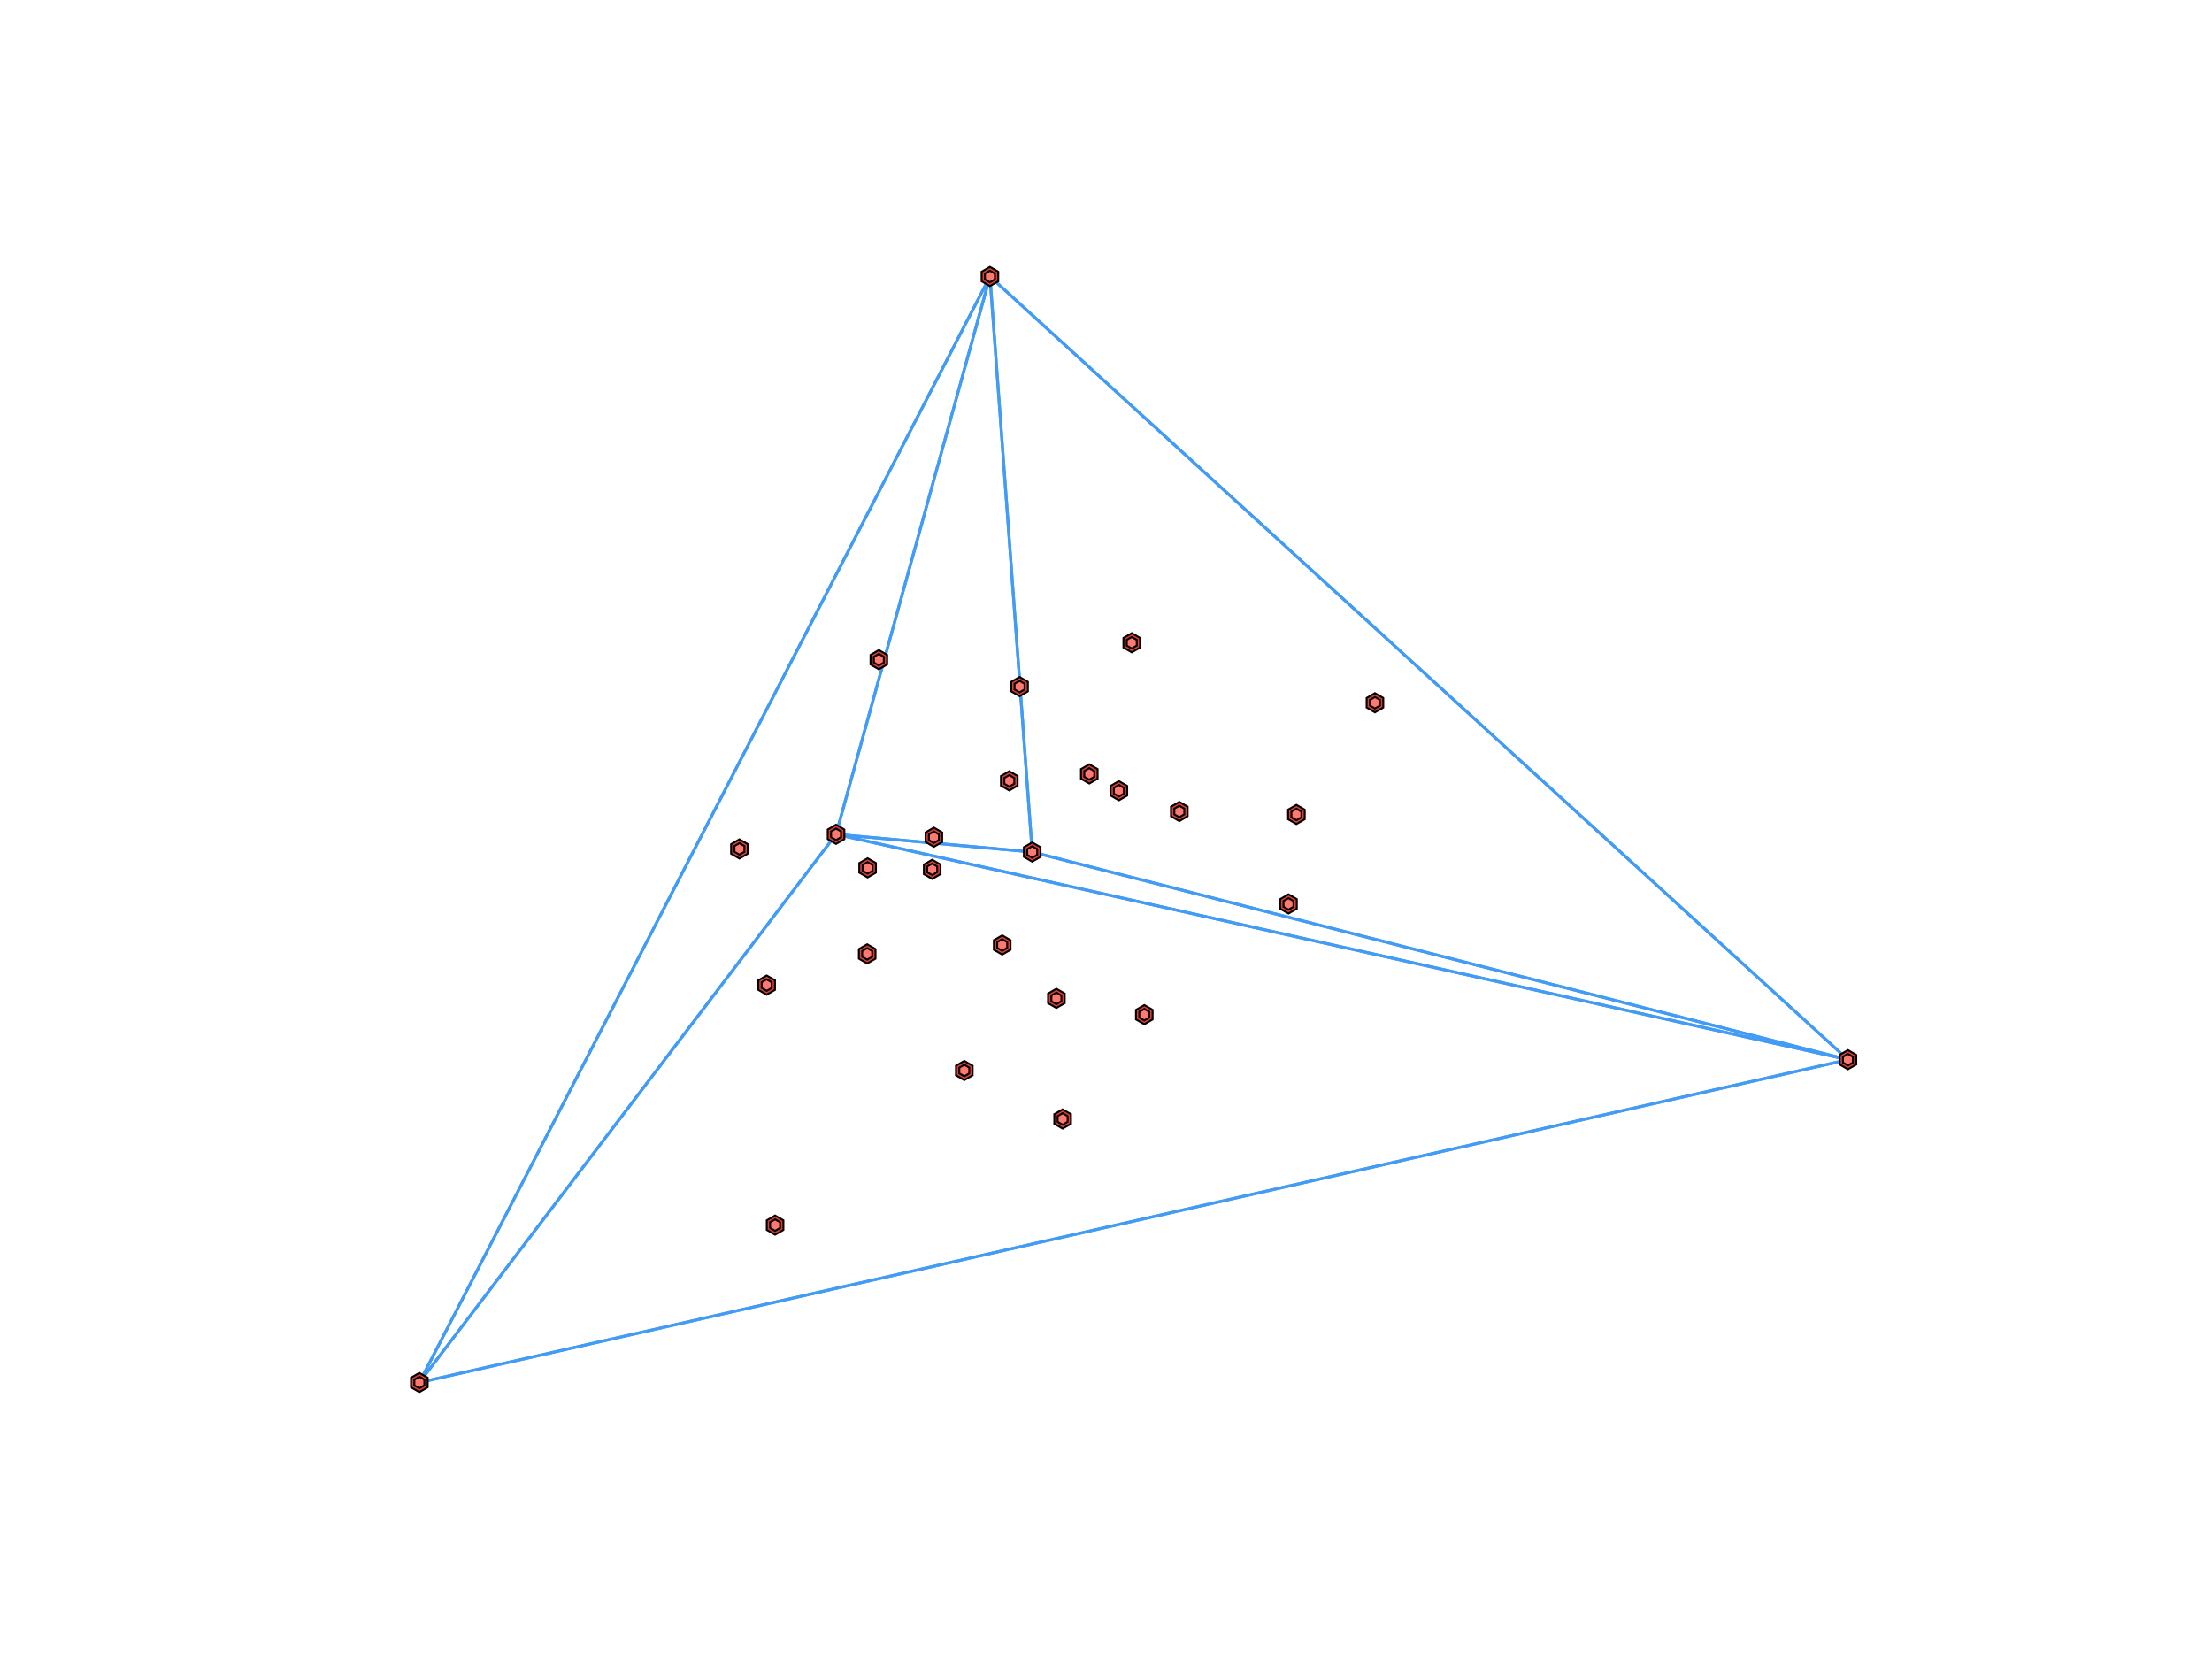
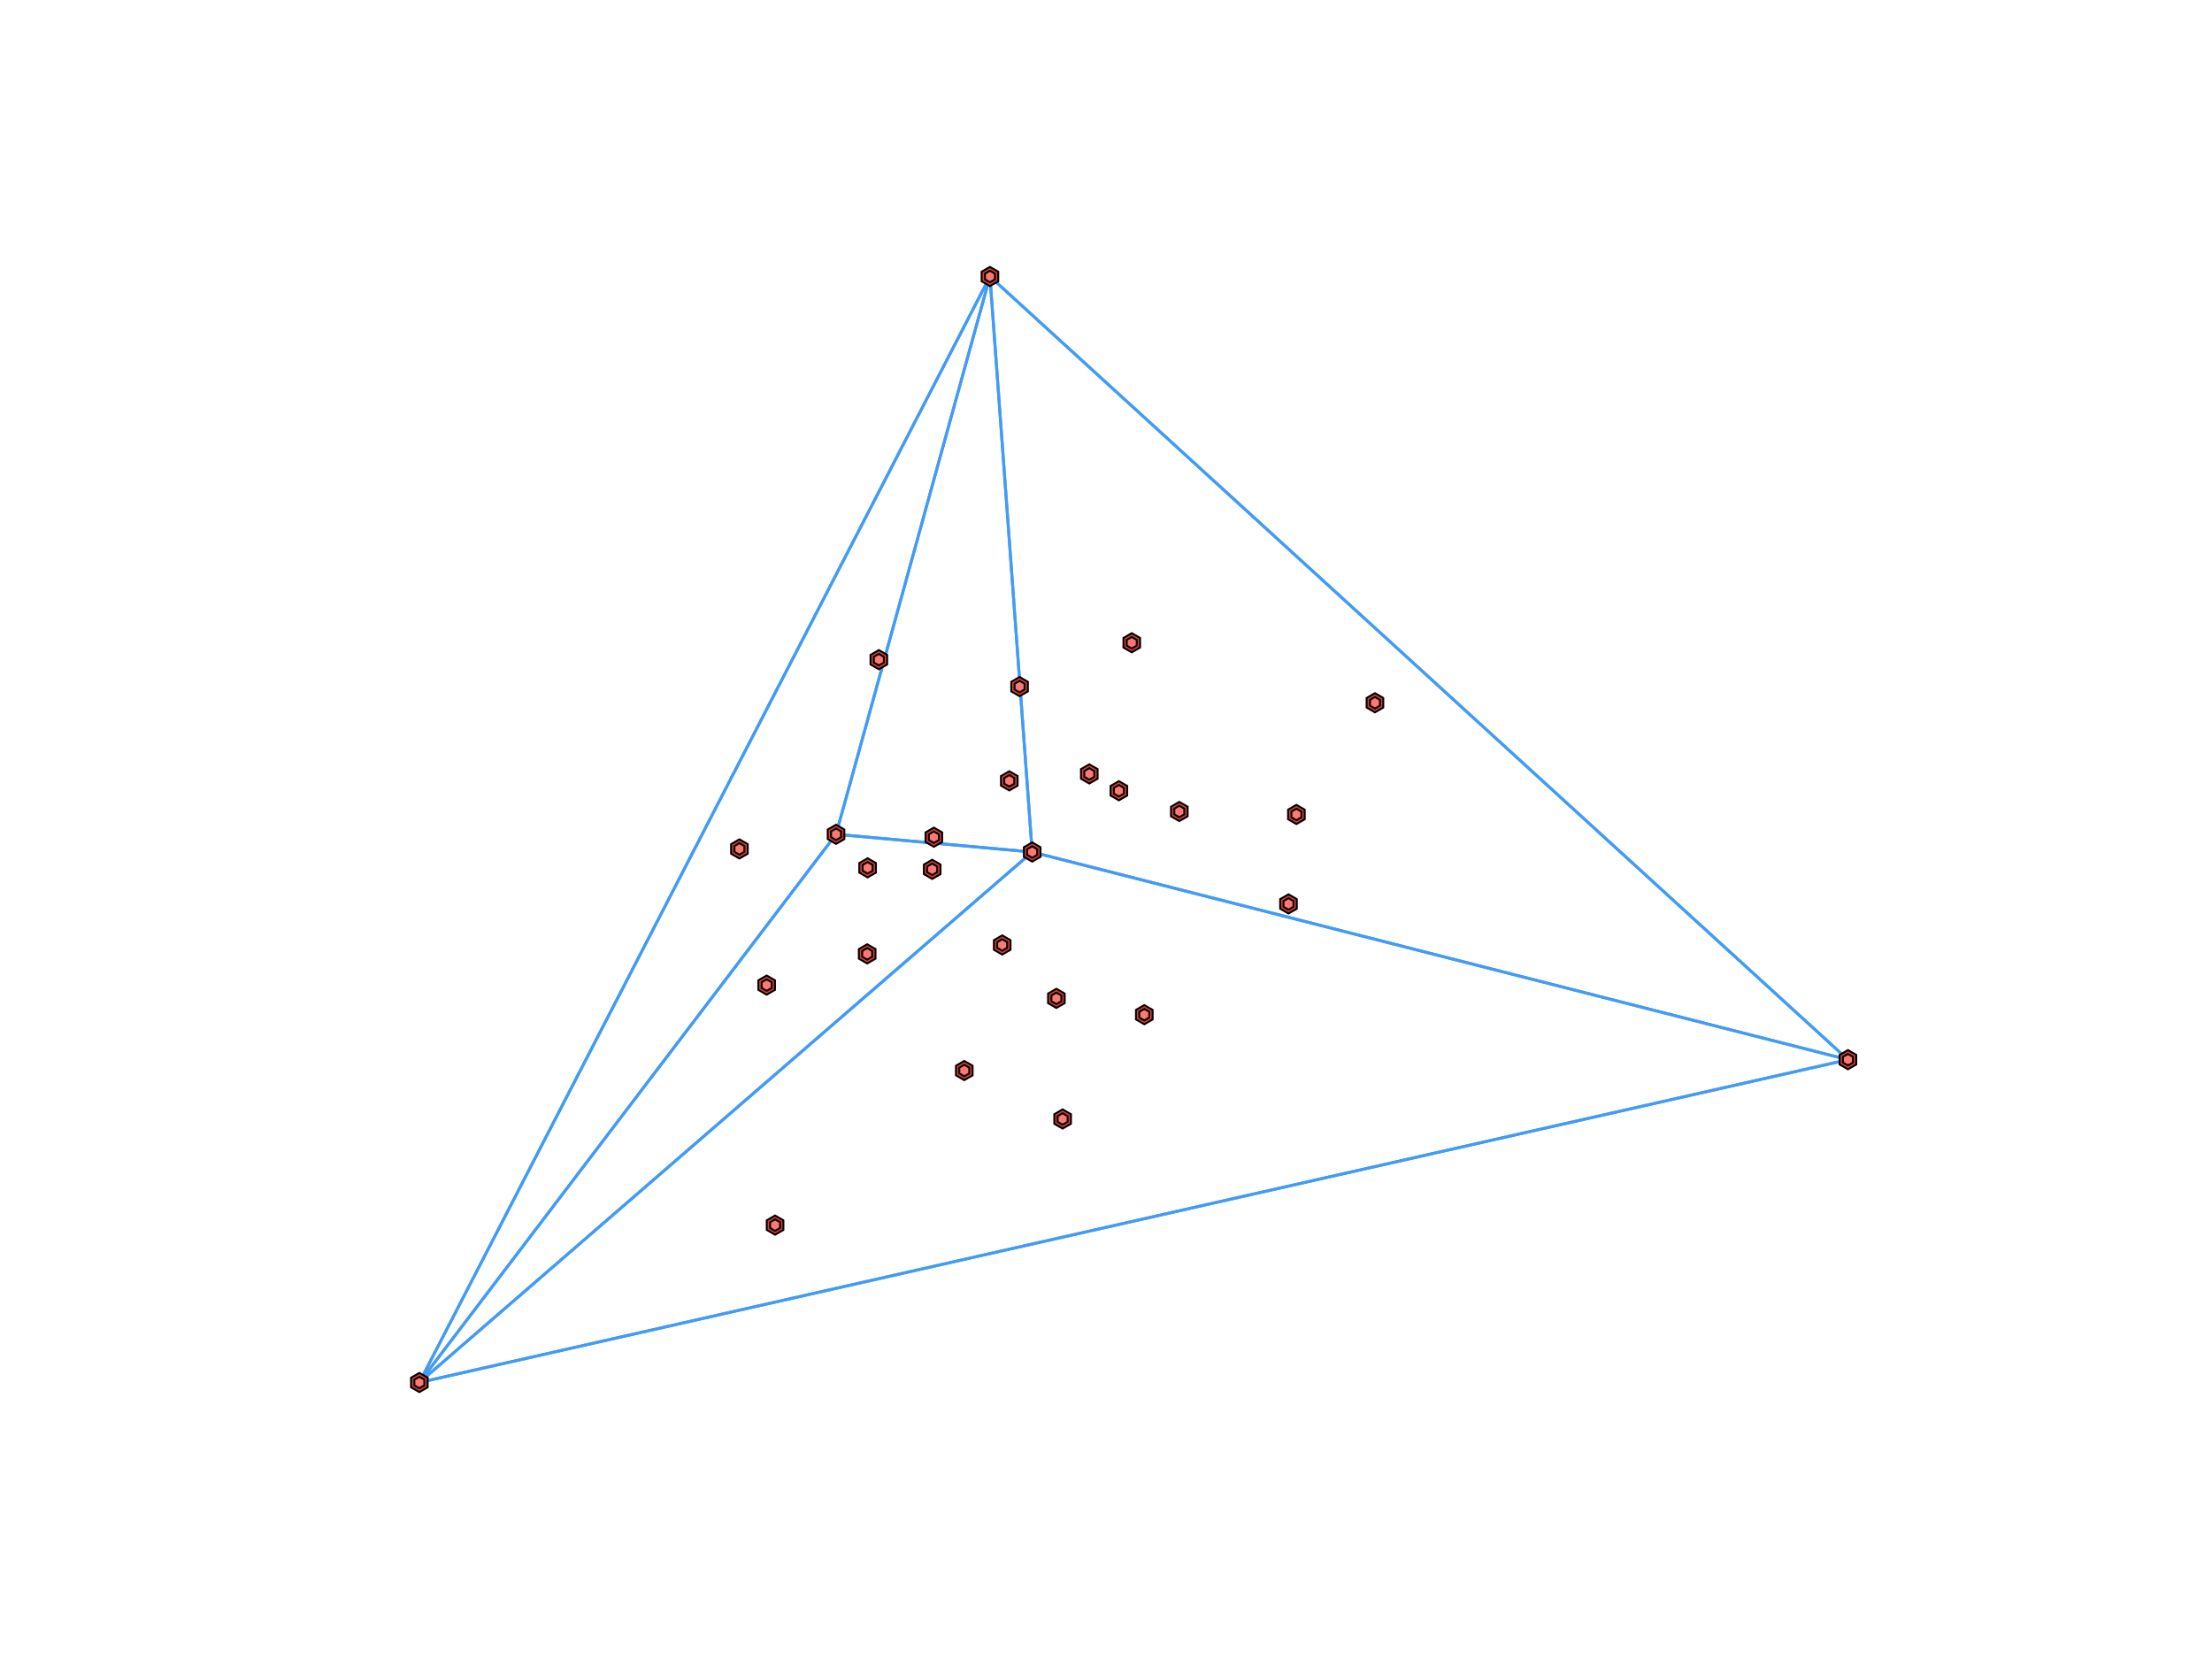
<svg xmlns="http://www.w3.org/2000/svg" xmlns:xlink="http://www.w3.org/1999/xlink" height="432pt" version="1.1" viewBox="0 0 576 432" width="576pt">
  <defs>
    <style type="text/css">
*{stroke-linecap:butt;stroke-linejoin:round;stroke-miterlimit:100000;}
  </style>
  </defs>
  <g id="figure_1">
    <g id="patch_1">
      <path d="M 0 432  L 576 432  L 576 0  L 0 0  z " style="fill:#ffffff;" />
    </g>
    <g id="axes_1">
      <g id="LineCollection_1">
-         <path clip-path="url(#pb8415e2466)" d="M 481.2 275.942  L 109.2 360  " style="fill:none;stroke:#429bf4;stroke-width:0.75;" />
-         <path clip-path="url(#pb8415e2466)" d="M 481.2 275.942  L 257.777 72  " style="fill:none;stroke:#429bf4;stroke-width:0.75;" />
-         <path clip-path="url(#pb8415e2466)" d="M 481.2 275.942  L 268.784 221.866  " style="fill:none;stroke:#429bf4;stroke-width:0.75;" />
-         <path clip-path="url(#pb8415e2466)" d="M 481.2 275.942  L 217.704 217.252  " style="fill:none;stroke:#429bf4;stroke-width:0.75;" />
-         <path clip-path="url(#pb8415e2466)" d="M 268.784 221.866  L 481.2 275.942  " style="fill:none;stroke:#429bf4;stroke-width:0.75;" />
-         <path clip-path="url(#pb8415e2466)" d="M 268.784 221.866  L 257.777 72  " style="fill:none;stroke:#429bf4;stroke-width:0.75;" />
-         <path clip-path="url(#pb8415e2466)" d="M 268.784 221.866  L 217.704 217.252  " style="fill:none;stroke:#429bf4;stroke-width:0.75;" />
-         <path clip-path="url(#pb8415e2466)" d="M 109.2 360  L 481.2 275.942  " style="fill:none;stroke:#429bf4;stroke-width:0.75;" />
-         <path clip-path="url(#pb8415e2466)" d="M 109.2 360  L 257.777 72  " style="fill:none;stroke:#429bf4;stroke-width:0.75;" />
-         <path clip-path="url(#pb8415e2466)" d="M 109.2 360  L 217.704 217.252  " style="fill:none;stroke:#429bf4;stroke-width:0.75;" />
-         <path clip-path="url(#pb8415e2466)" d="M 257.777 72  L 481.2 275.942  " style="fill:none;stroke:#429bf4;stroke-width:0.75;" />
-         <path clip-path="url(#pb8415e2466)" d="M 257.777 72  L 109.2 360  " style="fill:none;stroke:#429bf4;stroke-width:0.75;" />
-         <path clip-path="url(#pb8415e2466)" d="M 257.777 72  L 217.704 217.252  " style="fill:none;stroke:#429bf4;stroke-width:0.75;" />
-         <path clip-path="url(#pb8415e2466)" d="M 257.777 72  L 268.784 221.866  " style="fill:none;stroke:#429bf4;stroke-width:0.75;" />
-         <path clip-path="url(#pb8415e2466)" d="M 217.704 217.252  L 481.2 275.942  " style="fill:none;stroke:#429bf4;stroke-width:0.75;" />
-         <path clip-path="url(#pb8415e2466)" d="M 217.704 217.252  L 109.2 360  " style="fill:none;stroke:#429bf4;stroke-width:0.75;" />
-         <path clip-path="url(#pb8415e2466)" d="M 217.704 217.252  L 257.777 72  " style="fill:none;stroke:#429bf4;stroke-width:0.75;" />
-         <path clip-path="url(#pb8415e2466)" d="M 217.704 217.252  L 268.784 221.866  " style="fill:none;stroke:#429bf4;stroke-width:0.75;" />
+         <path clip-path="url(#pa1706c4780)" d="M 257.777 72  L 481.2 275.942  " style="fill:none;stroke:#429bf4;stroke-width:0.75;" />
+         <path clip-path="url(#pa1706c4780)" d="M 257.777 72  L 109.2 360  " style="fill:none;stroke:#429bf4;stroke-width:0.75;" />
+         <path clip-path="url(#pa1706c4780)" d="M 257.777 72  L 217.704 217.252  " style="fill:none;stroke:#429bf4;stroke-width:0.75;" />
+         <path clip-path="url(#pa1706c4780)" d="M 257.777 72  L 268.784 221.866  " style="fill:none;stroke:#429bf4;stroke-width:0.75;" />
+         <path clip-path="url(#pa1706c4780)" d="M 481.2 275.942  L 109.2 360  " style="fill:none;stroke:#429bf4;stroke-width:0.75;" />
+         <path clip-path="url(#pa1706c4780)" d="M 481.2 275.942  L 257.777 72  " style="fill:none;stroke:#429bf4;stroke-width:0.75;" />
+         <path clip-path="url(#pa1706c4780)" d="M 481.2 275.942  L 268.784 221.866  " style="fill:none;stroke:#429bf4;stroke-width:0.75;" />
+         <path clip-path="url(#pa1706c4780)" d="M 268.784 221.866  L 481.2 275.942  " style="fill:none;stroke:#429bf4;stroke-width:0.75;" />
+         <path clip-path="url(#pa1706c4780)" d="M 268.784 221.866  L 109.2 360  " style="fill:none;stroke:#429bf4;stroke-width:0.75;" />
+         <path clip-path="url(#pa1706c4780)" d="M 268.784 221.866  L 257.777 72  " style="fill:none;stroke:#429bf4;stroke-width:0.75;" />
+         <path clip-path="url(#pa1706c4780)" d="M 268.784 221.866  L 217.704 217.252  " style="fill:none;stroke:#429bf4;stroke-width:0.75;" />
+         <path clip-path="url(#pa1706c4780)" d="M 109.2 360  L 481.2 275.942  " style="fill:none;stroke:#429bf4;stroke-width:0.75;" />
+         <path clip-path="url(#pa1706c4780)" d="M 109.2 360  L 257.777 72  " style="fill:none;stroke:#429bf4;stroke-width:0.75;" />
+         <path clip-path="url(#pa1706c4780)" d="M 109.2 360  L 217.704 217.252  " style="fill:none;stroke:#429bf4;stroke-width:0.75;" />
+         <path clip-path="url(#pa1706c4780)" d="M 109.2 360  L 268.784 221.866  " style="fill:none;stroke:#429bf4;stroke-width:0.75;" />
+         <path clip-path="url(#pa1706c4780)" d="M 217.704 217.252  L 109.2 360  " style="fill:none;stroke:#429bf4;stroke-width:0.75;" />
+         <path clip-path="url(#pa1706c4780)" d="M 217.704 217.252  L 257.777 72  " style="fill:none;stroke:#429bf4;stroke-width:0.75;" />
+         <path clip-path="url(#pa1706c4780)" d="M 217.704 217.252  L 268.784 221.866  " style="fill:none;stroke:#429bf4;stroke-width:0.75;" />
      </g>
      <g id="line2d_1">
        <defs>
-           <path d="M 0 -2.5  L -2.165 -1.25  L -2.165 1.25  L -0 2.5  L 2.165 1.25  L 2.165 -1.25  z " id="m3c7b63f0a7" style="stroke:#000000;stroke-linejoin:miter;stroke-width:0.5;" />
+           <path d="M 0 -2.5  L -2.165 -1.25  L -2.165 1.25  L -0 2.5  L 2.165 1.25  L 2.165 -1.25  z " id="m379211bb62" style="stroke:#000000;stroke-linejoin:miter;stroke-width:0.5;" />
        </defs>
-         <g clip-path="url(#pb8415e2466)">
-           <use style="fill:#dd3d33;stroke:#000000;stroke-linejoin:miter;stroke-width:0.5;" x="275.078" xlink:href="#m3c7b63f0a7" y="259.969" />
-           <use style="fill:#dd3d33;stroke:#000000;stroke-linejoin:miter;stroke-width:0.5;" x="307.089" xlink:href="#m3c7b63f0a7" y="211.31" />
-           <use style="fill:#dd3d33;stroke:#000000;stroke-linejoin:miter;stroke-width:0.5;" x="337.581" xlink:href="#m3c7b63f0a7" y="212.083" />
-           <use style="fill:#dd3d33;stroke:#000000;stroke-linejoin:miter;stroke-width:0.5;" x="262.816" xlink:href="#m3c7b63f0a7" y="203.329" />
-           <use style="fill:#dd3d33;stroke:#000000;stroke-linejoin:miter;stroke-width:0.5;" x="294.708" xlink:href="#m3c7b63f0a7" y="167.37" />
-           <use style="fill:#dd3d33;stroke:#000000;stroke-linejoin:miter;stroke-width:0.5;" x="291.355" xlink:href="#m3c7b63f0a7" y="205.904" />
-           <use style="fill:#dd3d33;stroke:#000000;stroke-linejoin:miter;stroke-width:0.5;" x="276.705" xlink:href="#m3c7b63f0a7" y="291.379" />
-           <use style="fill:#dd3d33;stroke:#000000;stroke-linejoin:miter;stroke-width:0.5;" x="283.65" xlink:href="#m3c7b63f0a7" y="201.527" />
-           <use style="fill:#dd3d33;stroke:#000000;stroke-linejoin:miter;stroke-width:0.5;" x="358.034" xlink:href="#m3c7b63f0a7" y="182.996" />
-           <use style="fill:#dd3d33;stroke:#000000;stroke-linejoin:miter;stroke-width:0.5;" x="242.741" xlink:href="#m3c7b63f0a7" y="226.371" />
-           <use style="fill:#dd3d33;stroke:#000000;stroke-linejoin:miter;stroke-width:0.5;" x="335.519" xlink:href="#m3c7b63f0a7" y="235.382" />
-           <use style="fill:#dd3d33;stroke:#000000;stroke-linejoin:miter;stroke-width:0.5;" x="243.175" xlink:href="#m3c7b63f0a7" y="218.004" />
-           <use style="fill:#dd3d33;stroke:#000000;stroke-linejoin:miter;stroke-width:0.5;" x="481.2" xlink:href="#m3c7b63f0a7" y="275.942" />
-           <use style="fill:#dd3d33;stroke:#000000;stroke-linejoin:miter;stroke-width:0.5;" x="260.971" xlink:href="#m3c7b63f0a7" y="246.067" />
-           <use style="fill:#dd3d33;stroke:#000000;stroke-linejoin:miter;stroke-width:0.5;" x="268.784" xlink:href="#m3c7b63f0a7" y="221.866" />
-           <use style="fill:#dd3d33;stroke:#000000;stroke-linejoin:miter;stroke-width:0.5;" x="109.2" xlink:href="#m3c7b63f0a7" y="360.0" />
-           <use style="fill:#dd3d33;stroke:#000000;stroke-linejoin:miter;stroke-width:0.5;" x="297.974" xlink:href="#m3c7b63f0a7" y="264.217" />
-           <use style="fill:#dd3d33;stroke:#000000;stroke-linejoin:miter;stroke-width:0.5;" x="225.922" xlink:href="#m3c7b63f0a7" y="225.985" />
-           <use style="fill:#dd3d33;stroke:#000000;stroke-linejoin:miter;stroke-width:0.5;" x="199.635" xlink:href="#m3c7b63f0a7" y="256.516" />
-           <use style="fill:#dd3d33;stroke:#000000;stroke-linejoin:miter;stroke-width:0.5;" x="192.543" xlink:href="#m3c7b63f0a7" y="221.058" />
-           <use style="fill:#dd3d33;stroke:#000000;stroke-linejoin:miter;stroke-width:0.5;" x="225.813" xlink:href="#m3c7b63f0a7" y="248.384" />
-           <use style="fill:#dd3d33;stroke:#000000;stroke-linejoin:miter;stroke-width:0.5;" x="201.83" xlink:href="#m3c7b63f0a7" y="319.019" />
-           <use style="fill:#dd3d33;stroke:#000000;stroke-linejoin:miter;stroke-width:0.5;" x="257.777" xlink:href="#m3c7b63f0a7" y="72.0" />
-           <use style="fill:#dd3d33;stroke:#000000;stroke-linejoin:miter;stroke-width:0.5;" x="265.494" xlink:href="#m3c7b63f0a7" y="178.789" />
-           <use style="fill:#dd3d33;stroke:#000000;stroke-linejoin:miter;stroke-width:0.5;" x="251.097" xlink:href="#m3c7b63f0a7" y="278.764" />
-           <use style="fill:#dd3d33;stroke:#000000;stroke-linejoin:miter;stroke-width:0.5;" x="228.849" xlink:href="#m3c7b63f0a7" y="171.777" />
-           <use style="fill:#dd3d33;stroke:#000000;stroke-linejoin:miter;stroke-width:0.5;" x="217.704" xlink:href="#m3c7b63f0a7" y="217.252" />
+         <g clip-path="url(#pa1706c4780)">
+           <use style="fill:#dd3d33;stroke:#000000;stroke-linejoin:miter;stroke-width:0.5;" x="275.078" xlink:href="#m379211bb62" y="259.969" />
+           <use style="fill:#dd3d33;stroke:#000000;stroke-linejoin:miter;stroke-width:0.5;" x="225.922" xlink:href="#m379211bb62" y="225.985" />
+           <use style="fill:#dd3d33;stroke:#000000;stroke-linejoin:miter;stroke-width:0.5;" x="307.089" xlink:href="#m379211bb62" y="211.31" />
+           <use style="fill:#dd3d33;stroke:#000000;stroke-linejoin:miter;stroke-width:0.5;" x="337.581" xlink:href="#m379211bb62" y="212.083" />
+           <use style="fill:#dd3d33;stroke:#000000;stroke-linejoin:miter;stroke-width:0.5;" x="262.816" xlink:href="#m379211bb62" y="203.329" />
+           <use style="fill:#dd3d33;stroke:#000000;stroke-linejoin:miter;stroke-width:0.5;" x="294.708" xlink:href="#m379211bb62" y="167.37" />
+           <use style="fill:#dd3d33;stroke:#000000;stroke-linejoin:miter;stroke-width:0.5;" x="358.034" xlink:href="#m379211bb62" y="182.996" />
+           <use style="fill:#dd3d33;stroke:#000000;stroke-linejoin:miter;stroke-width:0.5;" x="291.355" xlink:href="#m379211bb62" y="205.904" />
+           <use style="fill:#dd3d33;stroke:#000000;stroke-linejoin:miter;stroke-width:0.5;" x="276.705" xlink:href="#m379211bb62" y="291.379" />
+           <use style="fill:#dd3d33;stroke:#000000;stroke-linejoin:miter;stroke-width:0.5;" x="283.65" xlink:href="#m379211bb62" y="201.527" />
+           <use style="fill:#dd3d33;stroke:#000000;stroke-linejoin:miter;stroke-width:0.5;" x="257.777" xlink:href="#m379211bb62" y="72.0" />
+           <use style="fill:#dd3d33;stroke:#000000;stroke-linejoin:miter;stroke-width:0.5;" x="335.519" xlink:href="#m379211bb62" y="235.382" />
+           <use style="fill:#dd3d33;stroke:#000000;stroke-linejoin:miter;stroke-width:0.5;" x="243.175" xlink:href="#m379211bb62" y="218.004" />
+           <use style="fill:#dd3d33;stroke:#000000;stroke-linejoin:miter;stroke-width:0.5;" x="242.741" xlink:href="#m379211bb62" y="226.371" />
+           <use style="fill:#dd3d33;stroke:#000000;stroke-linejoin:miter;stroke-width:0.5;" x="481.2" xlink:href="#m379211bb62" y="275.942" />
+           <use style="fill:#dd3d33;stroke:#000000;stroke-linejoin:miter;stroke-width:0.5;" x="260.971" xlink:href="#m379211bb62" y="246.067" />
+           <use style="fill:#dd3d33;stroke:#000000;stroke-linejoin:miter;stroke-width:0.5;" x="268.784" xlink:href="#m379211bb62" y="221.866" />
+           <use style="fill:#dd3d33;stroke:#000000;stroke-linejoin:miter;stroke-width:0.5;" x="109.2" xlink:href="#m379211bb62" y="360.0" />
+           <use style="fill:#dd3d33;stroke:#000000;stroke-linejoin:miter;stroke-width:0.5;" x="297.974" xlink:href="#m379211bb62" y="264.217" />
+           <use style="fill:#dd3d33;stroke:#000000;stroke-linejoin:miter;stroke-width:0.5;" x="199.635" xlink:href="#m379211bb62" y="256.516" />
+           <use style="fill:#dd3d33;stroke:#000000;stroke-linejoin:miter;stroke-width:0.5;" x="192.543" xlink:href="#m379211bb62" y="221.058" />
+           <use style="fill:#dd3d33;stroke:#000000;stroke-linejoin:miter;stroke-width:0.5;" x="201.83" xlink:href="#m379211bb62" y="319.019" />
+           <use style="fill:#dd3d33;stroke:#000000;stroke-linejoin:miter;stroke-width:0.5;" x="225.813" xlink:href="#m379211bb62" y="248.384" />
+           <use style="fill:#dd3d33;stroke:#000000;stroke-linejoin:miter;stroke-width:0.5;" x="265.494" xlink:href="#m379211bb62" y="178.789" />
+           <use style="fill:#dd3d33;stroke:#000000;stroke-linejoin:miter;stroke-width:0.5;" x="251.097" xlink:href="#m379211bb62" y="278.764" />
+           <use style="fill:#dd3d33;stroke:#000000;stroke-linejoin:miter;stroke-width:0.5;" x="228.849" xlink:href="#m379211bb62" y="171.777" />
+           <use style="fill:#dd3d33;stroke:#000000;stroke-linejoin:miter;stroke-width:0.5;" x="217.704" xlink:href="#m379211bb62" y="217.252" />
        </g>
      </g>
      <g id="line2d_2">
        <defs>
-           <path d="M 0 -1.5  L -1.299 -0.75  L -1.299 0.75  L -0 1.5  L 1.299 0.75  L 1.299 -0.75  z " id="m8d05919361" style="stroke:#000000;stroke-linejoin:miter;stroke-width:0.5;" />
+           <path d="M 0 -1.5  L -1.299 -0.75  L -1.299 0.75  L -0 1.5  L 1.299 0.75  L 1.299 -0.75  z " id="m519b11a8ca" style="stroke:#000000;stroke-linejoin:miter;stroke-width:0.5;" />
        </defs>
-         <g clip-path="url(#pb8415e2466)">
-           <use style="fill:#ff7970;stroke:#000000;stroke-linejoin:miter;stroke-width:0.5;" x="275.078" xlink:href="#m8d05919361" y="259.969" />
-           <use style="fill:#ff7970;stroke:#000000;stroke-linejoin:miter;stroke-width:0.5;" x="307.089" xlink:href="#m8d05919361" y="211.31" />
-           <use style="fill:#ff7970;stroke:#000000;stroke-linejoin:miter;stroke-width:0.5;" x="337.581" xlink:href="#m8d05919361" y="212.083" />
-           <use style="fill:#ff7970;stroke:#000000;stroke-linejoin:miter;stroke-width:0.5;" x="262.816" xlink:href="#m8d05919361" y="203.329" />
-           <use style="fill:#ff7970;stroke:#000000;stroke-linejoin:miter;stroke-width:0.5;" x="294.708" xlink:href="#m8d05919361" y="167.37" />
-           <use style="fill:#ff7970;stroke:#000000;stroke-linejoin:miter;stroke-width:0.5;" x="291.355" xlink:href="#m8d05919361" y="205.904" />
-           <use style="fill:#ff7970;stroke:#000000;stroke-linejoin:miter;stroke-width:0.5;" x="276.705" xlink:href="#m8d05919361" y="291.379" />
-           <use style="fill:#ff7970;stroke:#000000;stroke-linejoin:miter;stroke-width:0.5;" x="283.65" xlink:href="#m8d05919361" y="201.527" />
-           <use style="fill:#ff7970;stroke:#000000;stroke-linejoin:miter;stroke-width:0.5;" x="358.034" xlink:href="#m8d05919361" y="182.996" />
-           <use style="fill:#ff7970;stroke:#000000;stroke-linejoin:miter;stroke-width:0.5;" x="242.741" xlink:href="#m8d05919361" y="226.371" />
-           <use style="fill:#ff7970;stroke:#000000;stroke-linejoin:miter;stroke-width:0.5;" x="335.519" xlink:href="#m8d05919361" y="235.382" />
-           <use style="fill:#ff7970;stroke:#000000;stroke-linejoin:miter;stroke-width:0.5;" x="243.175" xlink:href="#m8d05919361" y="218.004" />
-           <use style="fill:#ff7970;stroke:#000000;stroke-linejoin:miter;stroke-width:0.5;" x="481.2" xlink:href="#m8d05919361" y="275.942" />
-           <use style="fill:#ff7970;stroke:#000000;stroke-linejoin:miter;stroke-width:0.5;" x="260.971" xlink:href="#m8d05919361" y="246.067" />
-           <use style="fill:#ff7970;stroke:#000000;stroke-linejoin:miter;stroke-width:0.5;" x="268.784" xlink:href="#m8d05919361" y="221.866" />
-           <use style="fill:#ff7970;stroke:#000000;stroke-linejoin:miter;stroke-width:0.5;" x="109.2" xlink:href="#m8d05919361" y="360.0" />
-           <use style="fill:#ff7970;stroke:#000000;stroke-linejoin:miter;stroke-width:0.5;" x="297.974" xlink:href="#m8d05919361" y="264.217" />
-           <use style="fill:#ff7970;stroke:#000000;stroke-linejoin:miter;stroke-width:0.5;" x="225.922" xlink:href="#m8d05919361" y="225.985" />
-           <use style="fill:#ff7970;stroke:#000000;stroke-linejoin:miter;stroke-width:0.5;" x="199.635" xlink:href="#m8d05919361" y="256.516" />
-           <use style="fill:#ff7970;stroke:#000000;stroke-linejoin:miter;stroke-width:0.5;" x="192.543" xlink:href="#m8d05919361" y="221.058" />
-           <use style="fill:#ff7970;stroke:#000000;stroke-linejoin:miter;stroke-width:0.5;" x="225.813" xlink:href="#m8d05919361" y="248.384" />
-           <use style="fill:#ff7970;stroke:#000000;stroke-linejoin:miter;stroke-width:0.5;" x="201.83" xlink:href="#m8d05919361" y="319.019" />
-           <use style="fill:#ff7970;stroke:#000000;stroke-linejoin:miter;stroke-width:0.5;" x="257.777" xlink:href="#m8d05919361" y="72.0" />
-           <use style="fill:#ff7970;stroke:#000000;stroke-linejoin:miter;stroke-width:0.5;" x="265.494" xlink:href="#m8d05919361" y="178.789" />
-           <use style="fill:#ff7970;stroke:#000000;stroke-linejoin:miter;stroke-width:0.5;" x="251.097" xlink:href="#m8d05919361" y="278.764" />
-           <use style="fill:#ff7970;stroke:#000000;stroke-linejoin:miter;stroke-width:0.5;" x="228.849" xlink:href="#m8d05919361" y="171.777" />
-           <use style="fill:#ff7970;stroke:#000000;stroke-linejoin:miter;stroke-width:0.5;" x="217.704" xlink:href="#m8d05919361" y="217.252" />
+         <g clip-path="url(#pa1706c4780)">
+           <use style="fill:#ff7970;stroke:#000000;stroke-linejoin:miter;stroke-width:0.5;" x="275.078" xlink:href="#m519b11a8ca" y="259.969" />
+           <use style="fill:#ff7970;stroke:#000000;stroke-linejoin:miter;stroke-width:0.5;" x="225.922" xlink:href="#m519b11a8ca" y="225.985" />
+           <use style="fill:#ff7970;stroke:#000000;stroke-linejoin:miter;stroke-width:0.5;" x="307.089" xlink:href="#m519b11a8ca" y="211.31" />
+           <use style="fill:#ff7970;stroke:#000000;stroke-linejoin:miter;stroke-width:0.5;" x="337.581" xlink:href="#m519b11a8ca" y="212.083" />
+           <use style="fill:#ff7970;stroke:#000000;stroke-linejoin:miter;stroke-width:0.5;" x="262.816" xlink:href="#m519b11a8ca" y="203.329" />
+           <use style="fill:#ff7970;stroke:#000000;stroke-linejoin:miter;stroke-width:0.5;" x="294.708" xlink:href="#m519b11a8ca" y="167.37" />
+           <use style="fill:#ff7970;stroke:#000000;stroke-linejoin:miter;stroke-width:0.5;" x="358.034" xlink:href="#m519b11a8ca" y="182.996" />
+           <use style="fill:#ff7970;stroke:#000000;stroke-linejoin:miter;stroke-width:0.5;" x="291.355" xlink:href="#m519b11a8ca" y="205.904" />
+           <use style="fill:#ff7970;stroke:#000000;stroke-linejoin:miter;stroke-width:0.5;" x="276.705" xlink:href="#m519b11a8ca" y="291.379" />
+           <use style="fill:#ff7970;stroke:#000000;stroke-linejoin:miter;stroke-width:0.5;" x="283.65" xlink:href="#m519b11a8ca" y="201.527" />
+           <use style="fill:#ff7970;stroke:#000000;stroke-linejoin:miter;stroke-width:0.5;" x="257.777" xlink:href="#m519b11a8ca" y="72.0" />
+           <use style="fill:#ff7970;stroke:#000000;stroke-linejoin:miter;stroke-width:0.5;" x="335.519" xlink:href="#m519b11a8ca" y="235.382" />
+           <use style="fill:#ff7970;stroke:#000000;stroke-linejoin:miter;stroke-width:0.5;" x="243.175" xlink:href="#m519b11a8ca" y="218.004" />
+           <use style="fill:#ff7970;stroke:#000000;stroke-linejoin:miter;stroke-width:0.5;" x="242.741" xlink:href="#m519b11a8ca" y="226.371" />
+           <use style="fill:#ff7970;stroke:#000000;stroke-linejoin:miter;stroke-width:0.5;" x="481.2" xlink:href="#m519b11a8ca" y="275.942" />
+           <use style="fill:#ff7970;stroke:#000000;stroke-linejoin:miter;stroke-width:0.5;" x="260.971" xlink:href="#m519b11a8ca" y="246.067" />
+           <use style="fill:#ff7970;stroke:#000000;stroke-linejoin:miter;stroke-width:0.5;" x="268.784" xlink:href="#m519b11a8ca" y="221.866" />
+           <use style="fill:#ff7970;stroke:#000000;stroke-linejoin:miter;stroke-width:0.5;" x="109.2" xlink:href="#m519b11a8ca" y="360.0" />
+           <use style="fill:#ff7970;stroke:#000000;stroke-linejoin:miter;stroke-width:0.5;" x="297.974" xlink:href="#m519b11a8ca" y="264.217" />
+           <use style="fill:#ff7970;stroke:#000000;stroke-linejoin:miter;stroke-width:0.5;" x="199.635" xlink:href="#m519b11a8ca" y="256.516" />
+           <use style="fill:#ff7970;stroke:#000000;stroke-linejoin:miter;stroke-width:0.5;" x="192.543" xlink:href="#m519b11a8ca" y="221.058" />
+           <use style="fill:#ff7970;stroke:#000000;stroke-linejoin:miter;stroke-width:0.5;" x="201.83" xlink:href="#m519b11a8ca" y="319.019" />
+           <use style="fill:#ff7970;stroke:#000000;stroke-linejoin:miter;stroke-width:0.5;" x="225.813" xlink:href="#m519b11a8ca" y="248.384" />
+           <use style="fill:#ff7970;stroke:#000000;stroke-linejoin:miter;stroke-width:0.5;" x="265.494" xlink:href="#m519b11a8ca" y="178.789" />
+           <use style="fill:#ff7970;stroke:#000000;stroke-linejoin:miter;stroke-width:0.5;" x="251.097" xlink:href="#m519b11a8ca" y="278.764" />
+           <use style="fill:#ff7970;stroke:#000000;stroke-linejoin:miter;stroke-width:0.5;" x="228.849" xlink:href="#m519b11a8ca" y="171.777" />
+           <use style="fill:#ff7970;stroke:#000000;stroke-linejoin:miter;stroke-width:0.5;" x="217.704" xlink:href="#m519b11a8ca" y="217.252" />
        </g>
      </g>
    </g>
  </g>
  <defs>
-     <clipPath id="pb8415e2466">
+     <clipPath id="pa1706c4780">
      <rect height="345.6" width="446.4" x="72.0" y="43.2" />
    </clipPath>
  </defs>
</svg>
